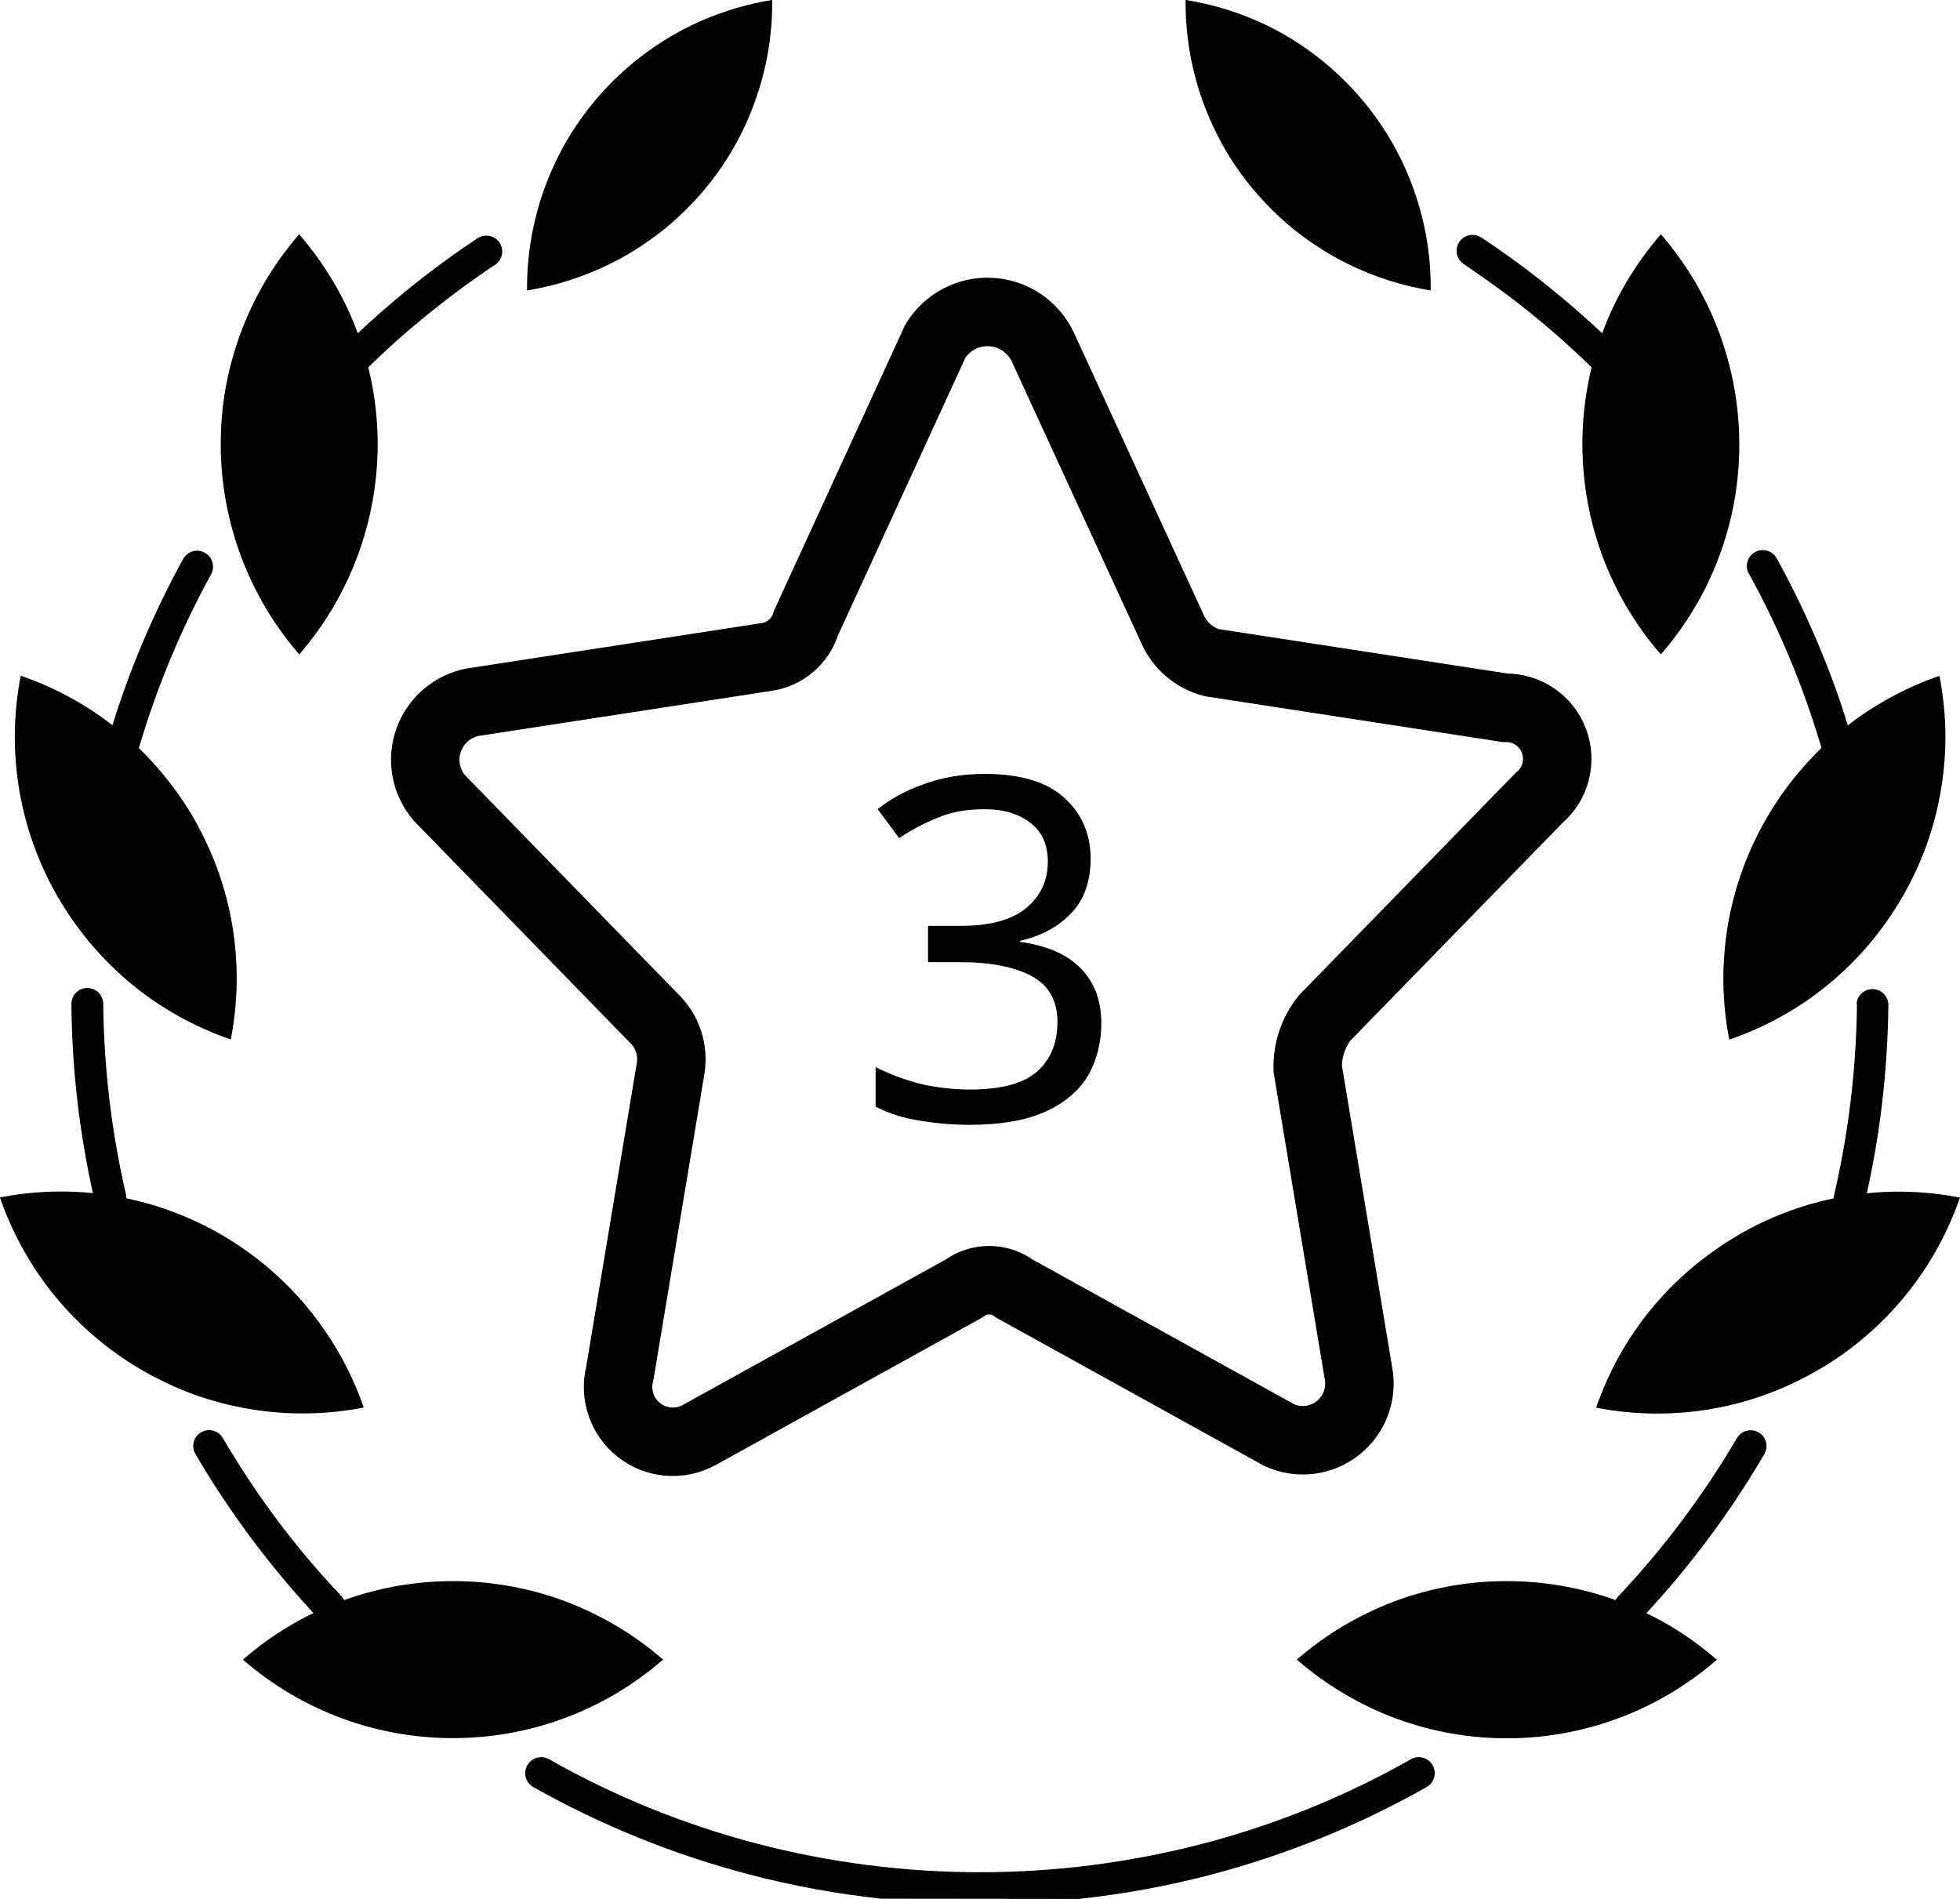
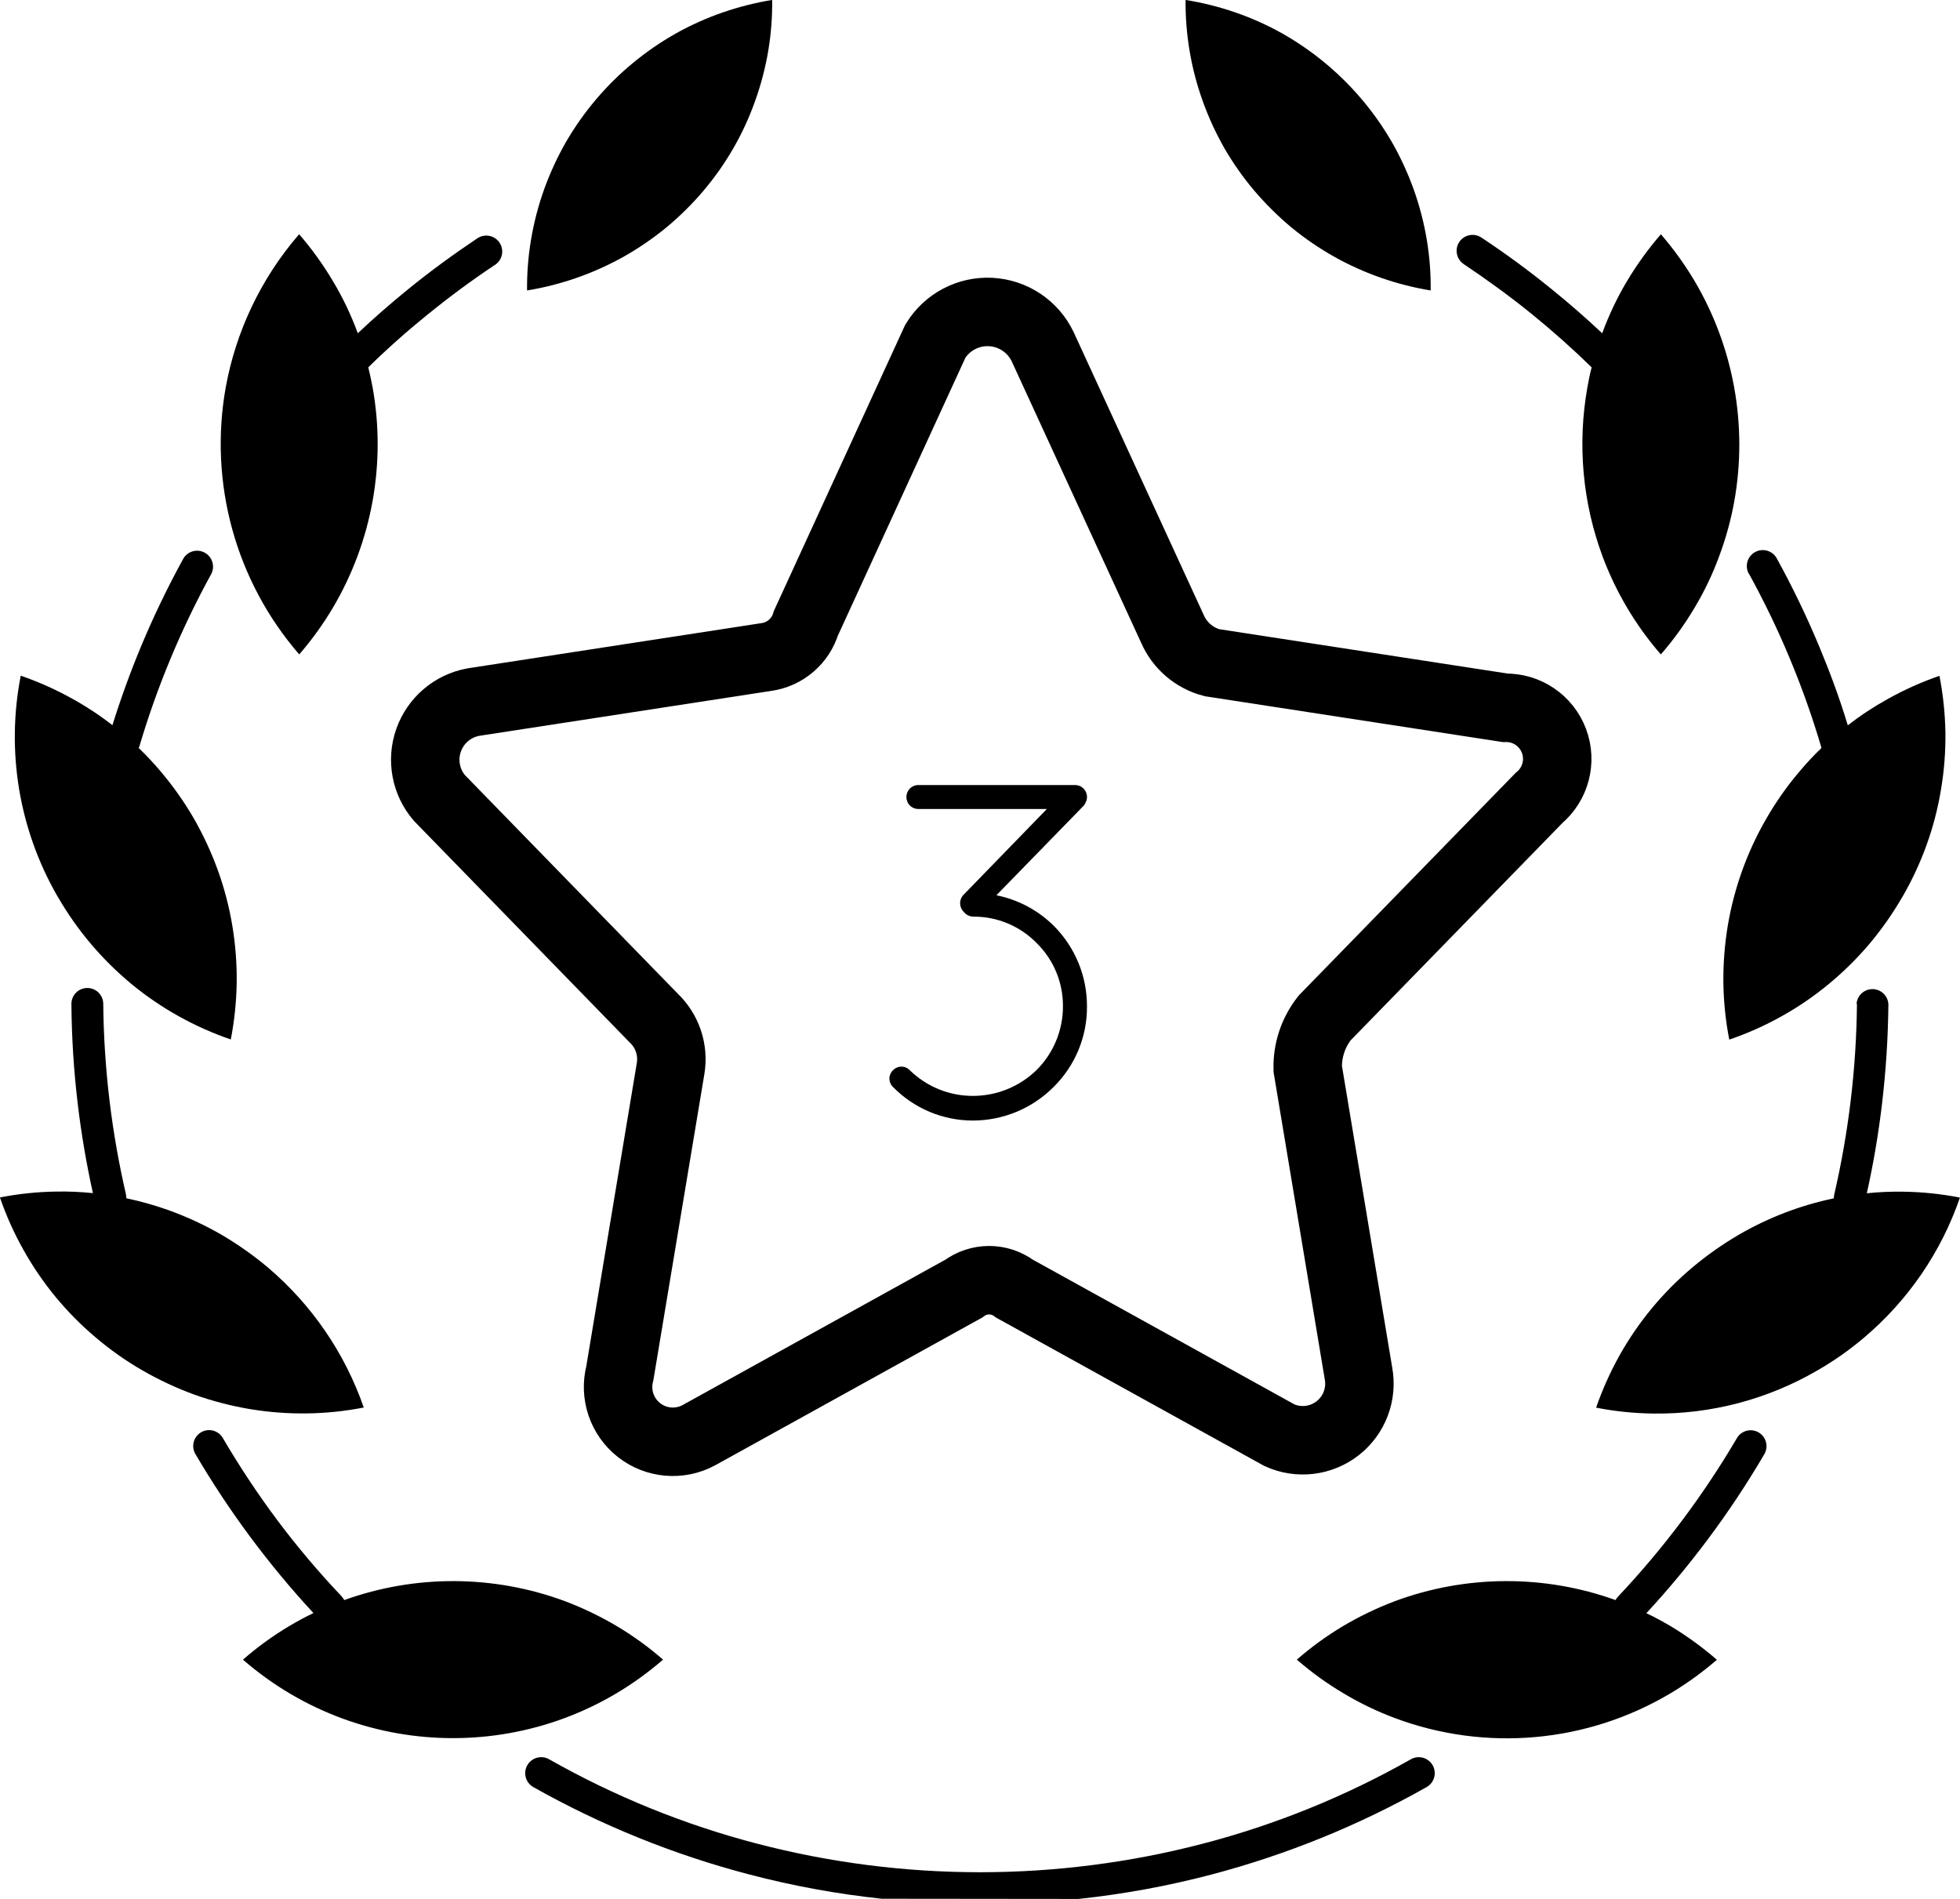
<svg xmlns="http://www.w3.org/2000/svg" width="28.627" height="27.73" viewBox="0 0 28.627 27.73">
  <g id="Grupo_1514" data-name="Grupo 1514" transform="translate(-154.855 -355)">
    <g id="icons" transform="translate(161.072 359.561)">
      <path id="favorite" d="M10.969,2.492,12.863,6.61a.871.871,0,0,0,.576.494l4.283.659a.746.746,0,0,1,.494,1.318l-3.13,3.212a1.15,1.15,0,0,0-.247.741l.741,4.447a.827.827,0,0,1-1.153.906l-3.871-2.141a.618.618,0,0,0-.741,0L5.945,18.387a.8.8,0,0,1-1.153-.906l.741-4.447a.83.83,0,0,0-.247-.741L2.157,9.08a.856.856,0,0,1,.494-1.4l4.283-.659a.706.706,0,0,0,.576-.494L9.4,2.409A.893.893,0,0,1,10.969,2.492Z" transform="translate(-1.956 -1.987)" fill="none" stroke="#000" stroke-width="1" />
    </g>
-     <text id="_3" data-name="3" transform="translate(167.331 371.365)" font-size="7" font-family="Quicksand-Regular, Quicksand">
-       <tspan x="0" y="0">3</tspan>
-     </text>
+     <path id="Trazado_312" data-name="Trazado 312" d="M3.381-4.648A.141.141,0,0,0,3.4-4.725.173.173,0,0,0,3.227-4.9H.938a.173.173,0,0,0-.175.175.173.173,0,0,0,.175.175H2.814L1.6-3.3a.177.177,0,0,0,0,.252H1.6a.183.183,0,0,0,.14.07,1.281,1.281,0,0,1,.924.385,1.281,1.281,0,0,1,.385.924,1.309,1.309,0,0,1-.385.931,1.331,1.331,0,0,1-.931.378A1.315,1.315,0,0,1,.812-.735a.169.169,0,0,0-.245,0,.169.169,0,0,0,0,.245A1.632,1.632,0,0,0,1.736,0,1.665,1.665,0,0,0,2.912-.49,1.636,1.636,0,0,0,3.4-1.666a1.658,1.658,0,0,0-.483-1.176,1.647,1.647,0,0,0-.84-.448l1.267-1.3A.152.152,0,0,0,3.381-4.648Z" transform="translate(167.331 371.365)" />
    <g id="_x35_57_x2C__award_x2C__cup_x2C__prize_x2C__reward_x2C__victory" transform="translate(154.855 355)">
      <g id="Grupo_1375" data-name="Grupo 1375">
        <path id="Trazado_178" data-name="Trazado 178" d="M48.266,28.164a4.276,4.276,0,0,0,.438.622,4.477,4.477,0,0,0,.54.535,4.386,4.386,0,0,0,.628.43,4.32,4.32,0,0,0,1.408.492,4.23,4.23,0,0,0-.056-.736,4.3,4.3,0,0,0-.191-.737,4.375,4.375,0,0,0-.318-.691,4.289,4.289,0,0,0-1.6-1.588,4.208,4.208,0,0,0-.692-.31A4.343,4.343,0,0,0,47.7,26a4.247,4.247,0,0,0,.249,1.473A4.395,4.395,0,0,0,48.266,28.164Zm-7.607.622a4.186,4.186,0,0,0,.755-1.313,4.273,4.273,0,0,0,.192-.737A4.223,4.223,0,0,0,41.662,26a4.36,4.36,0,0,0-.717.181,4.2,4.2,0,0,0-.692.31,4.311,4.311,0,0,0-.626.431,4.255,4.255,0,0,0-.542.536,4.323,4.323,0,0,0-.437.621,4.375,4.375,0,0,0-.318.691,4.289,4.289,0,0,0-.191.737,4.234,4.234,0,0,0-.057.736,4.318,4.318,0,0,0,1.409-.492,4.383,4.383,0,0,0,.628-.43A4.456,4.456,0,0,0,40.659,28.787Zm-5.048,2.081c.233-.221.477-.432.728-.637.324-.264.662-.511,1.009-.743a.233.233,0,1,1,.257.388c-.337.224-.662.465-.974.718s-.59.5-.868.773c.024.1.045.194.063.291a4.693,4.693,0,0,1-.583,3.225,4.765,4.765,0,0,1-.482.669l-.007.007a4.694,4.694,0,0,1-1.073-3.9,4.7,4.7,0,0,1,1.065-2.228l.008-.007a4.721,4.721,0,0,1,.488.676,4.481,4.481,0,0,1,.362.753Zm-3.2,6.047,0,.012c.112.108.219.222.321.343a4.73,4.73,0,0,1,.482.683,4.854,4.854,0,0,1,.353.762,4.6,4.6,0,0,1,.21.805,4.71,4.71,0,0,1,.064.836,4.758,4.758,0,0,1-.086.827,4.689,4.689,0,0,1-.76-.339,4.623,4.623,0,0,1-.692-.472,4.7,4.7,0,0,1-1.068-1.261l-.01-.016a4.66,4.66,0,0,1-.538-3.225,4.682,4.682,0,0,1,.761.341,4.41,4.41,0,0,1,.578.382c.123-.393.263-.779.419-1.153a13.2,13.2,0,0,1,.619-1.284.233.233,0,0,1,.408.224,12.776,12.776,0,0,0-1.056,2.535Zm-.187,6.537a.242.242,0,0,1,.005.05,4.748,4.748,0,0,1,.623.176,4.845,4.845,0,0,1,.761.353,4.945,4.945,0,0,1,.684.482,4.705,4.705,0,0,1,1.4,2.045,4.621,4.621,0,0,1-.829.086,4.693,4.693,0,0,1-.834-.063,4.762,4.762,0,0,1-.808-.21,4.844,4.844,0,0,1-.761-.355,4.537,4.537,0,0,1-.683-.481,4.607,4.607,0,0,1-1.058-1.284,4.594,4.594,0,0,1-.341-.761,4.617,4.617,0,0,1,.829-.086,4.352,4.352,0,0,1,.529.023q-.143-.646-.222-1.306a13.232,13.232,0,0,1-.092-1.455.232.232,0,0,1,.465-.005,12.915,12.915,0,0,0,.333,2.789Zm3.151,5.866a.293.293,0,0,1,.037.052,4.7,4.7,0,0,1,3.228.018,4.849,4.849,0,0,1,.752.362,4.638,4.638,0,0,1,.668.483l.008.007a4.678,4.678,0,0,1-6.128.007l-.007-.007a4.632,4.632,0,0,1,.675-.49c.115-.068.233-.133.354-.19a13.438,13.438,0,0,1-1.726-2.326.232.232,0,0,1,.4-.235,12.889,12.889,0,0,0,.8,1.207A12.514,12.514,0,0,0,35.376,49.317ZM55.755,47a.232.232,0,0,1,.4.235,13.232,13.232,0,0,1-.831,1.252,13.379,13.379,0,0,1-.894,1.074c.122.057.24.122.356.19a4.83,4.83,0,0,1,.674.49l-.008.007a4.751,4.751,0,0,1-.668.482,4.672,4.672,0,0,1-4.031.361A4.592,4.592,0,0,1,50,50.727a4.669,4.669,0,0,1-.675-.488l.008-.007A4.694,4.694,0,0,1,50,49.749a4.891,4.891,0,0,1,.752-.362,4.7,4.7,0,0,1,3.228-.018.253.253,0,0,1,.038-.052A12.894,12.894,0,0,0,55.755,47ZM57.5,40.662a.233.233,0,0,1,.465.005,13.432,13.432,0,0,1-.093,1.455,13.025,13.025,0,0,1-.222,1.306,4.392,4.392,0,0,1,.531-.023,4.629,4.629,0,0,1,.829.086,4.663,4.663,0,0,1-1.4,2.045,4.555,4.555,0,0,1-.685.481,4.639,4.639,0,0,1-2.4.628,4.635,4.635,0,0,1-.829-.086,4.818,4.818,0,0,1,.341-.761A4.652,4.652,0,0,1,55.1,44.513a4.883,4.883,0,0,1,.685-.482,4.658,4.658,0,0,1,1.383-.529.233.233,0,0,1,.005-.05,12.916,12.916,0,0,0,.333-2.789ZM55.926,34.38a.233.233,0,1,1,.409-.224,13.238,13.238,0,0,1,.619,1.284c.156.375.3.761.418,1.154a4.468,4.468,0,0,1,.579-.382,4.664,4.664,0,0,1,.76-.341,4.793,4.793,0,0,1,.087.829,4.664,4.664,0,0,1-.065.834,4.567,4.567,0,0,1-.21.807,4.7,4.7,0,0,1-.351.755l-.01.016a4.786,4.786,0,0,1-.479.68,4.686,4.686,0,0,1-.59.581,4.528,4.528,0,0,1-.691.472,4.654,4.654,0,0,1-.761.339,4.668,4.668,0,0,1-.086-.827,4.8,4.8,0,0,1,.064-.836,4.671,4.671,0,0,1,.564-1.566,4.622,4.622,0,0,1,.482-.685,4.47,4.47,0,0,1,.32-.343l0-.013a12.7,12.7,0,0,0-1.057-2.535Zm-4.163-4.522a.232.232,0,1,1,.257-.388q.53.35,1.024.752.382.309.741.646l.006-.016a4.552,4.552,0,0,1,.361-.753,4.815,4.815,0,0,1,.49-.676l.007.007a4.8,4.8,0,0,1,.482.669,4.7,4.7,0,0,1,.583,3.225,4.638,4.638,0,0,1-.222.805,4.405,4.405,0,0,1-.361.753,4.616,4.616,0,0,1-.489.676l-.007-.007a4.679,4.679,0,0,1-.844-1.422,4.715,4.715,0,0,1-.222-2.472c.017-.1.038-.2.062-.291q-.422-.412-.881-.784C52.434,30.326,52.1,30.084,51.762,29.858Zm-8.5,23.873a13.027,13.027,0,0,1-1.937-.355A13.255,13.255,0,0,1,38.173,52.1a.233.233,0,0,1,.231-.406,12.6,12.6,0,0,0,3.035,1.232,12.911,12.911,0,0,0,6.517,0,12.619,12.619,0,0,0,3.035-1.232.233.233,0,0,1,.23.406,13.24,13.24,0,0,1-3.148,1.279,13.026,13.026,0,0,1-1.937.355Z" transform="translate(-30.384 -26.001)" fill-rule="evenodd" />
      </g>
    </g>
  </g>
</svg>
